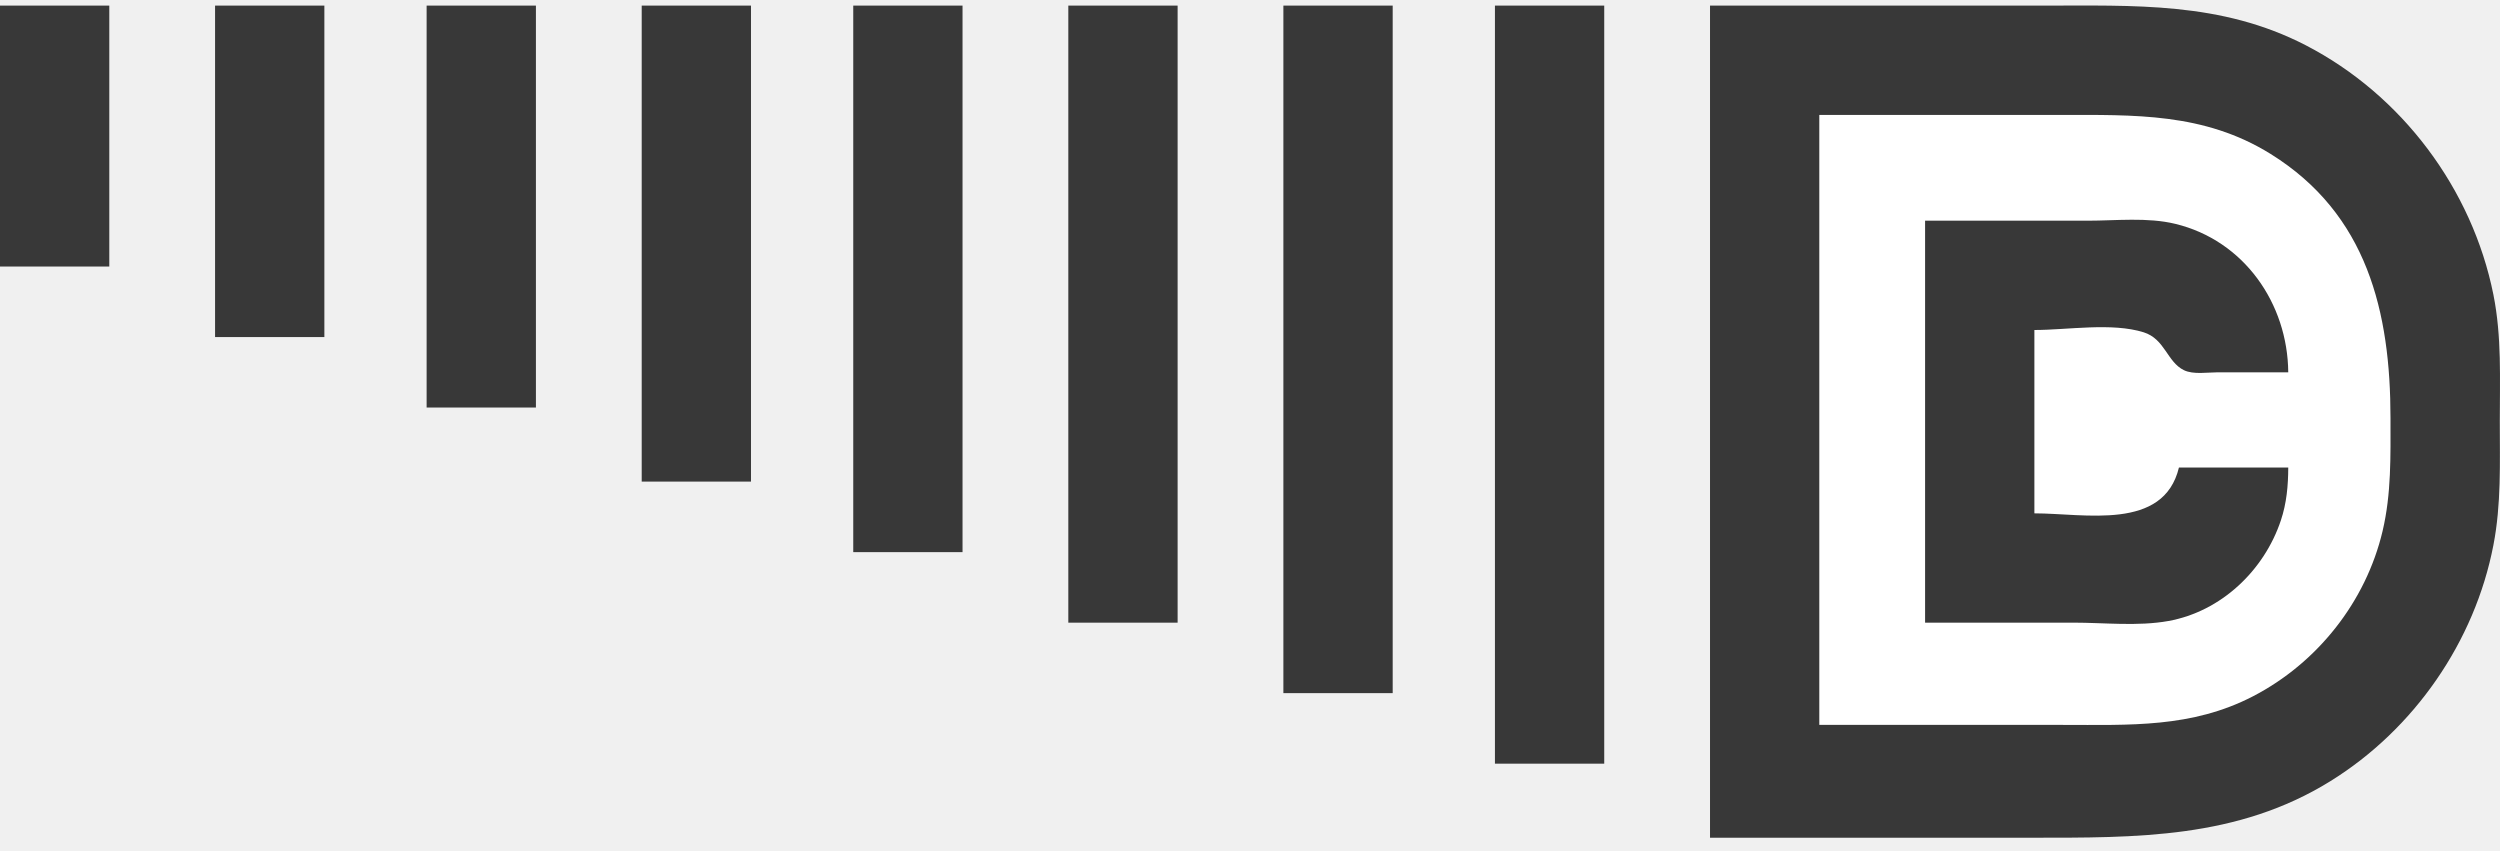
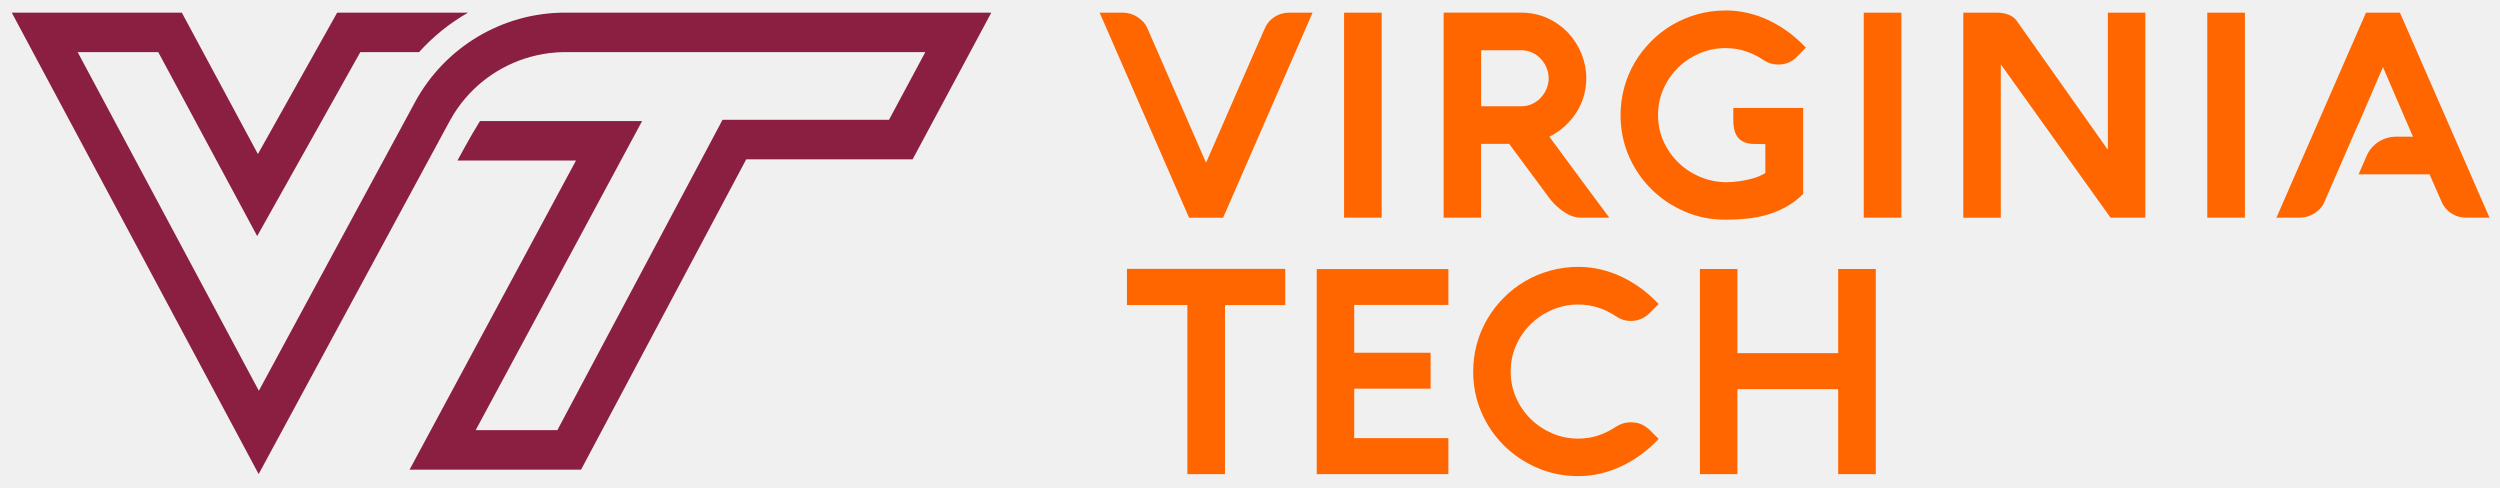
- <svg xmlns="http://www.w3.org/2000/svg" width="147" height="50" viewBox="0 0 147 50" fill="none">
-   <path d="M0 0.331V15.672H6.427V0.331H0ZM12.646 0.331V19.819H19.073V0.331H12.646ZM25.085 0.331V23.965H31.512V0.331H25.085ZM37.732 0.331V28.319H44.158V0.331H37.732ZM50.171 0.331V32.465H56.597V0.331H50.171ZM62.817 0.331V36.611H69.244V0.331H62.817ZM75.463 0.331V40.758H81.89V0.331H75.463ZM87.902 0.331V44.904H94.329V0.331H87.902ZM100.549 0.331V49.258H119.414C125.62 49.258 131.562 49.324 137.036 45.927C141.948 42.88 145.517 37.734 146.613 32.05C147.078 29.645 146.988 27.232 146.988 24.794C146.988 22.294 147.106 19.796 146.613 17.331C145.368 11.109 141.226 5.582 135.585 2.665C130.596 0.085 125.483 0.331 120.036 0.331H100.549Z" fill="#383838" />
-   <path d="M106.975 6.758V42.624H121.28C125.224 42.624 128.866 42.812 132.475 40.943C136.258 38.984 139.117 35.383 140.097 31.221C140.616 29.019 140.561 26.833 140.561 24.587C140.561 18.35 139.201 12.588 133.512 9.052C129.597 6.618 125.501 6.758 121.073 6.758H106.975Z" fill="white" />
-   <path d="M113.195 12.977V36.611H121.902C123.718 36.611 125.709 36.838 127.5 36.515C130.601 35.956 133.132 33.548 134.115 30.599C134.454 29.584 134.546 28.552 134.549 27.489H128.122C127.221 31.235 122.587 30.185 119.622 30.185V19.404C121.576 19.404 124.178 18.952 126.049 19.54C127.302 19.933 127.42 21.282 128.416 21.767C128.967 22.035 129.807 21.892 130.402 21.892H134.549C134.515 17.841 131.948 14.143 127.914 13.164C126.267 12.764 124.417 12.977 122.732 12.977H113.195Z" fill="#383838" />
+ <svg xmlns="http://www.w3.org/2000/svg" xml:space="preserve" height="43.93" width="225.12" version="1.1" viewBox="0 0 225.116 43.93">
+   <g style="" transform="translate(-.82912 -.59204)">
+     <path fill="#8b1f41" d="m51.724 1.729c-5.647 0-10.84 3.095-13.527 8.062l-3.309 6.116-0.385 0.711-0.373 0.689-9.994 18.473-16.316-30.495h7.257l5.843 10.864 3.066 5.701 3.165-5.646 6.121-10.919h5.291c1.278-1.423 2.772-2.62 4.417-3.555h-11.79l-7.14 12.735-6.85-12.735h-15.314l22.232 41.553 12.375-22.873 2.052-3.792 0.385-0.711 2.38-4.398c0.13-0.24 0.267-0.474 0.411-0.702 1.588-2.51 4.044-4.308 6.853-5.089 0.766-0.213 1.558-0.35 2.366-0.405 0.269-0.018 0.541-0.028 0.813-0.028h32.397l-3.271 6.097h-14.99l-1.003 1.885-13.871 26.06h-7.355l12.165-22.593 2.822-5.241h-14.599c-0.833 1.318-2.027 3.555-2.027 3.555h10.673l-14.986 27.835h15.442l14.874-27.946h14.983l7.086-13.207h-38.369z" />
+     <path fill="#f60" d="m156.2 1.535c-0.868 1e-7 -1.703 0.113-2.506 0.336-0.803 0.224-1.556 0.539-2.256 0.947-0.7 0.409-1.337 0.901-1.912 1.477-0.576 0.576-1.07 1.21-1.482 1.906-0.413 0.696-0.73 1.445-0.953 2.248-0.223 0.804-0.336 1.64-0.336 2.508 0 1.306 0.247 2.531 0.74 3.674 0.494 1.142 1.172 2.138 2.031 2.988 0.858 0.851 1.859 1.524 3.002 2.018s2.366 0.74 3.672 0.74c0.653 0 1.299-0.033 1.939-0.098 0.64-0.064 1.256-0.183 1.85-0.359 0.593-0.176 1.16-0.416 1.701-0.717 0.542-0.301 1.044-0.682 1.508-1.147v-7.744h-6.291v1.031c0 0.601 0.081 1.054 0.244 1.359 0.163 0.306 0.381 0.521 0.652 0.65 0.27 0.129 0.579 0.197 0.926 0.201 0.348 0.004 0.703 0.01 1.064 0.018v2.603c-0.335 0.206-0.705 0.365-1.109 0.477-0.404 0.112-0.78 0.195-1.133 0.246-0.412 0.06-0.821 0.096-1.225 0.104-0.824 0-1.612-0.155-2.363-0.465-0.752-0.309-1.411-0.735-1.978-1.281-0.567-0.546-1.018-1.186-1.353-1.92-0.336-0.735-0.502-1.529-0.502-2.379 0-0.833 0.16-1.616 0.482-2.346s0.76-1.368 1.309-1.914c0.55-0.546 1.195-0.977 1.934-1.295 0.739-0.318 1.521-0.477 2.346-0.477 0.644 1e-7 1.251 0.094 1.822 0.283s1.102 0.45 1.592 0.785c0.395 0.275 0.834 0.412 1.316 0.412 0.36 0 0.68-0.06 0.959-0.18s0.539-0.304 0.779-0.553l0.773-0.787c-0.481-0.516-1.001-0.981-1.559-1.393-0.559-0.413-1.143-0.765-1.752-1.057-0.61-0.292-1.247-0.515-1.908-0.67s-1.336-0.232-2.023-0.232zm-56.354 0.195 8.055 18.467h3.066l8.055-18.467h-2.1c-0.481 0-0.922 0.128-1.322 0.381-0.399 0.253-0.693 0.599-0.883 1.037-0.841 1.916-1.677 3.822-2.506 5.721s-2.494 5.723-2.494 5.723l-0.287 0.654-0.293-0.67-4.986-11.43c-0.086-0.206-0.207-0.394-0.361-0.566-0.155-0.172-0.331-0.322-0.529-0.451s-0.411-0.228-0.639-0.297c-0.227-0.068-0.456-0.102-0.688-0.102h-2.088zm22.012 0v18.465h3.387v-18.465h-3.387zm8.965 0v18.465h3.373v-6.648h2.527l3.363 4.535c0.267 0.386 0.539 0.714 0.818 0.98 0.28 0.267 0.55 0.483 0.812 0.65 0.261 0.167 0.513 0.29 0.754 0.367 0.24 0.077 0.451 0.115 0.631 0.115h2.641c-0.91-1.219-1.812-2.432-2.705-3.639-0.894-1.207-1.789-2.425-2.691-3.654 0.532-0.266 1.003-0.59 1.416-0.973 0.412-0.382 0.762-0.801 1.045-1.256 0.284-0.455 0.498-0.939 0.645-1.455 0.145-0.515 0.219-1.045 0.219-1.586 0-0.748-0.143-1.473-0.426-2.178-0.284-0.705-0.681-1.335-1.197-1.889-0.516-0.554-1.138-0.999-1.863-1.334-0.726-0.336-1.535-0.502-2.428-0.502h-6.934zm37.83 0v18.465h3.391v-18.465h-3.391zm8.967 0v18.467h3.375v-13.814l9.885 13.812h3.131v-18.465h-3.377v12.346s-6.918-9.781-8.207-11.611c-0.18-0.249-0.428-0.435-0.742-0.555s-0.675-0.18-1.088-0.18h-2.977zm21.969 0v18.465h3.389v-18.465h-3.389zm14.291 0-8.066 18.465h2.1c0.232 0 0.462-0.033 0.689-0.102 0.228-0.069 0.44-0.166 0.639-0.291 0.198-0.124 0.372-0.273 0.527-0.445s0.275-0.36 0.361-0.566l1.084-2.5h0.002l1.953-4.496h0.016l2.223-5.158 2.701 6.264h-1.533c-1.148 0-2.186 0.681-2.643 1.734l-0.719 1.654h6.389l1.096 2.5c0.198 0.438 0.495 0.782 0.891 1.031 0.395 0.249 0.833 0.375 1.314 0.375h2.1l-8.068-18.465h-3.055zm-79.68 3.389h3.658c0.326 0 0.64 0.07 0.936 0.207 0.297 0.138 0.553 0.323 0.773 0.555 0.219 0.232 0.393 0.5 0.521 0.805 0.129 0.305 0.193 0.624 0.193 0.959 0 0.326-0.064 0.642-0.193 0.947-0.129 0.306-0.302 0.575-0.521 0.807s-0.475 0.416-0.773 0.553c-0.296 0.137-0.61 0.207-0.936 0.207h-3.658v-5.039zm8.744 19.504c-0.868 0-1.706 0.113-2.514 0.336-0.808 0.224-1.561 0.539-2.262 0.947-0.699 0.409-1.336 0.901-1.912 1.477-0.576 0.576-1.069 1.21-1.482 1.906-0.412 0.696-0.73 1.445-0.953 2.248-0.224 0.804-0.336 1.64-0.336 2.508 0 1.306 0.246 2.531 0.74 3.674 0.494 1.142 1.172 2.138 2.031 2.988 0.859 0.851 1.861 1.524 3.008 2.018 1.146 0.494 2.374 0.74 3.68 0.74 0.687 0 1.359-0.077 2.016-0.232 0.657-0.154 1.292-0.378 1.906-0.67s1.201-0.645 1.76-1.057c0.558-0.413 1.078-0.877 1.559-1.393l-0.785-0.785c-0.232-0.223-0.484-0.397-0.754-0.521-0.271-0.125-0.6-0.188-0.986-0.188-0.241 0-0.47 0.035-0.689 0.104-0.22 0.068-0.422 0.163-0.611 0.283-0.49 0.334-1.021 0.598-1.592 0.791s-1.18 0.291-1.824 0.291c-0.834 0-1.618-0.161-2.352-0.479-0.734-0.317-1.379-0.749-1.934-1.295-0.555-0.545-0.992-1.185-1.314-1.92-0.322-0.735-0.482-1.519-0.482-2.352s0.16-1.615 0.482-2.342c0.323-0.73 0.759-1.368 1.314-1.914 0.555-0.546 1.2-0.977 1.934-1.295 0.734-0.318 1.518-0.477 2.352-0.477 0.635 0 1.242 0.094 1.812 0.283 0.57 0.189 1.105 0.45 1.603 0.785 0.395 0.275 0.828 0.412 1.301 0.412 0.361 0 0.685-0.065 0.973-0.199s0.544-0.312 0.768-0.535l0.785-0.787c-0.481-0.516-1.001-0.981-1.559-1.393-0.559-0.413-1.145-0.765-1.76-1.057-0.614-0.292-1.249-0.515-1.906-0.67s-1.329-0.232-2.016-0.232zm-40.637 0.182v3.26h5.439v15.219h3.389v-15.219h5.426v-3.26h-14.254zm17.09 0.012v18.467h11.855v-3.236h-8.48v-4.459h6.881v-3.234h-6.881v-4.303h8.48v-3.234h-11.855zm34.504 0v18.467h3.377v-7.654h9.072v7.654h3.389v-18.467h-3.389v7.576h-9.072v-7.576h-3.377z" />
+   </g>
</svg>
